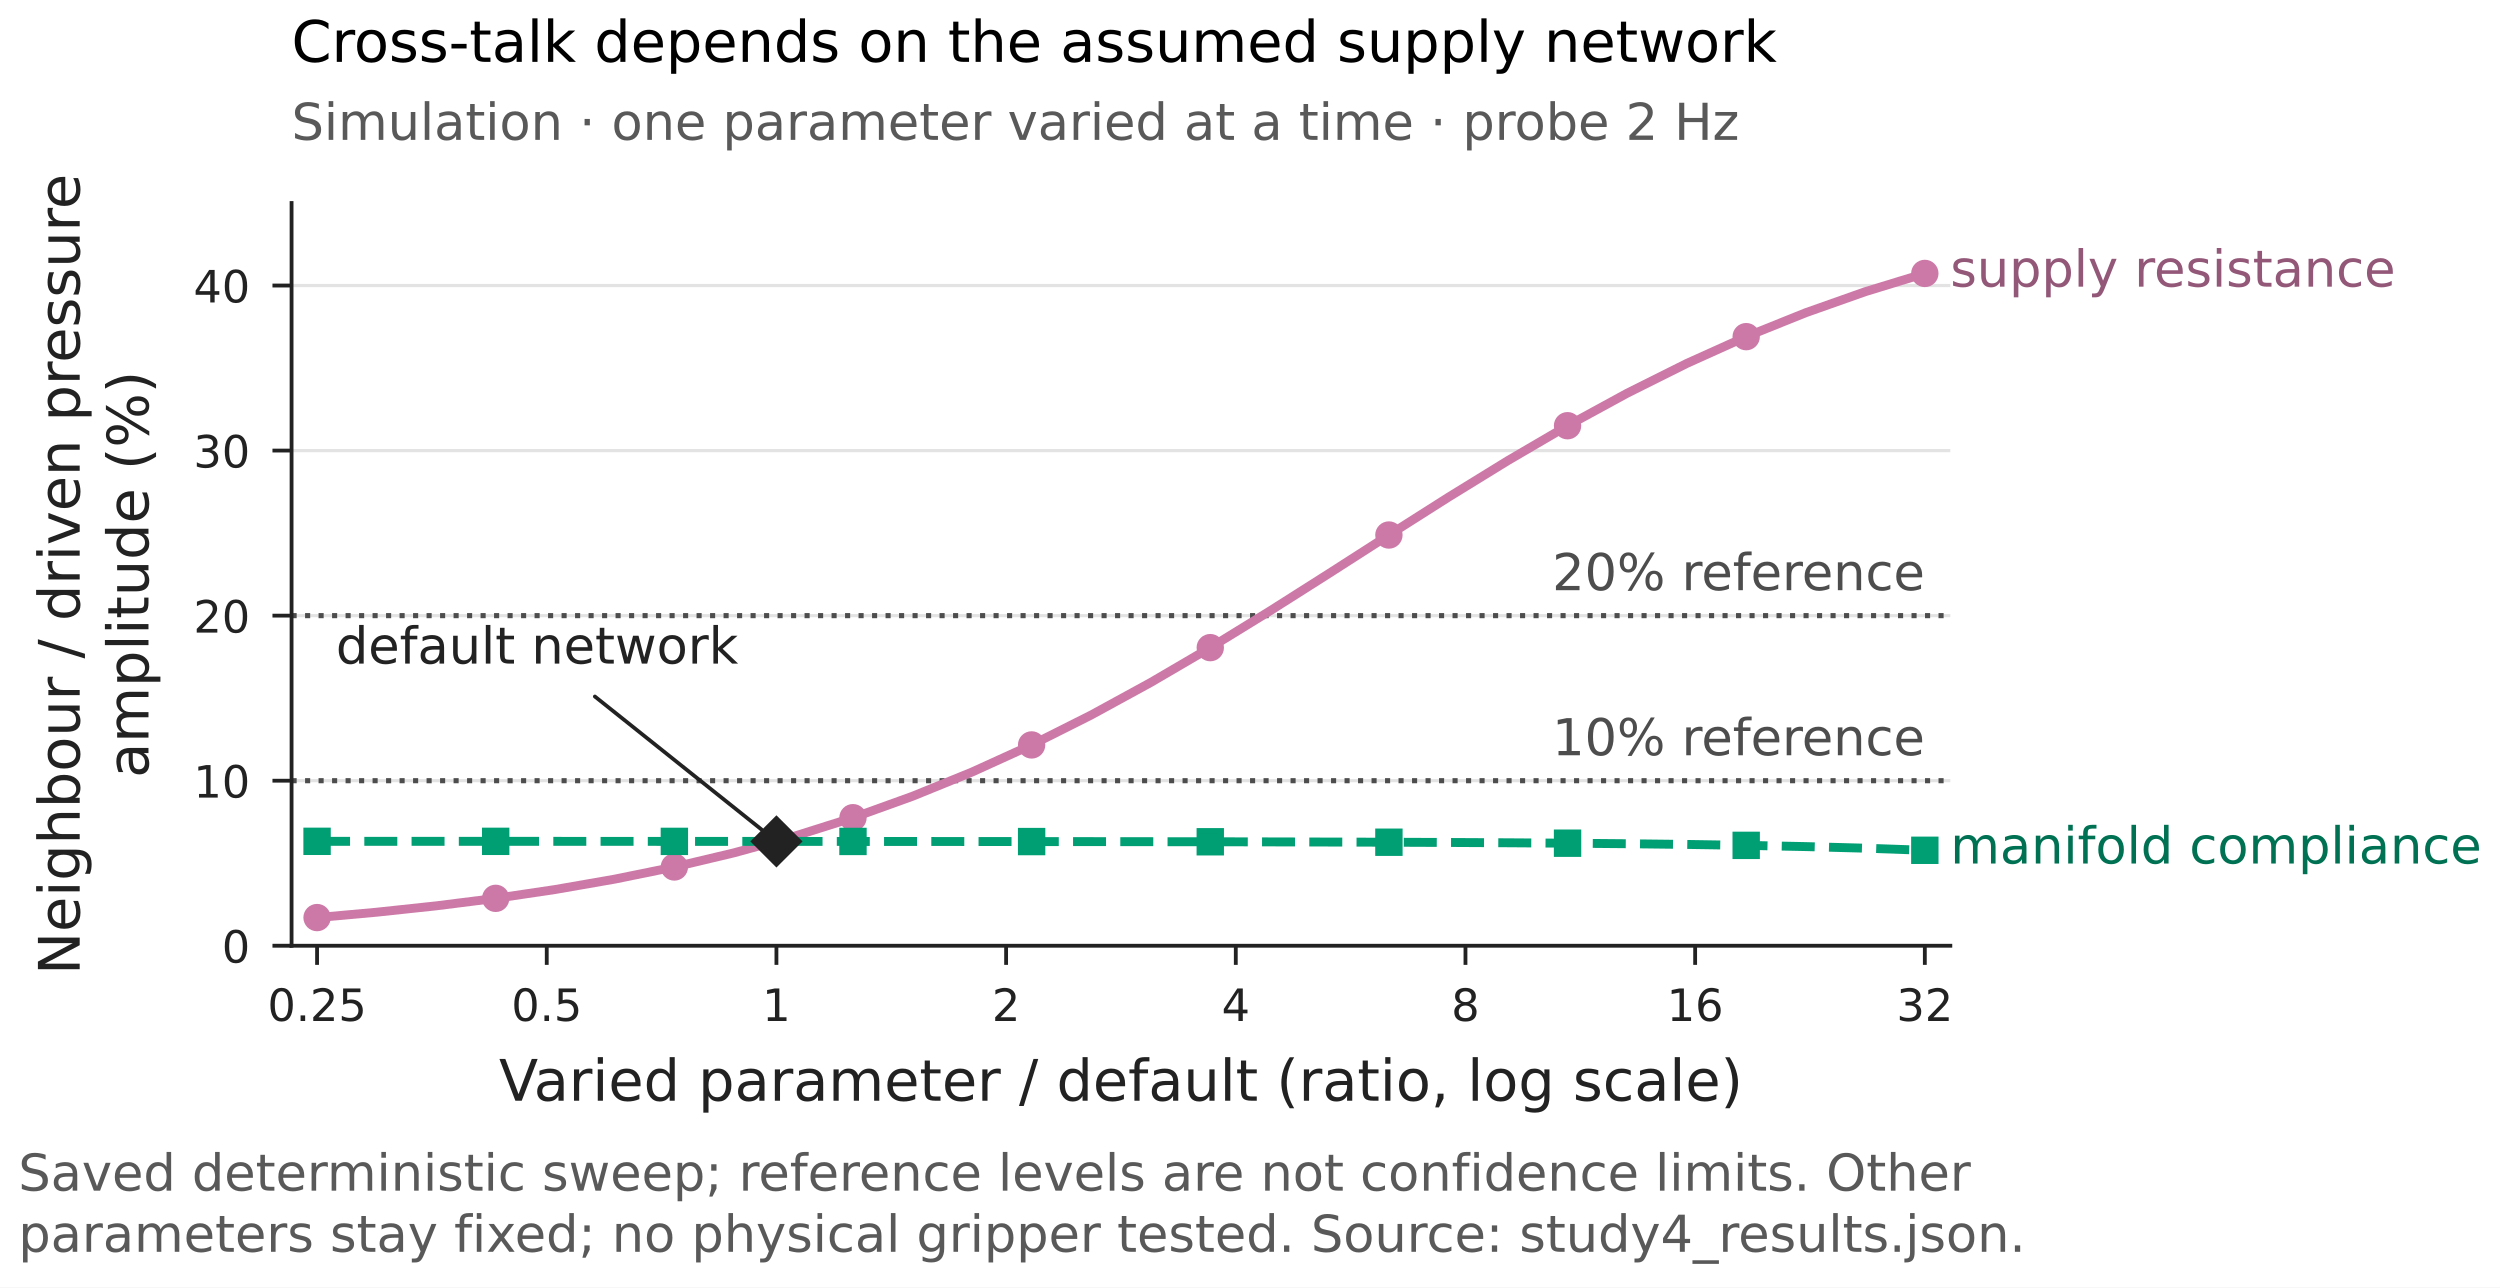
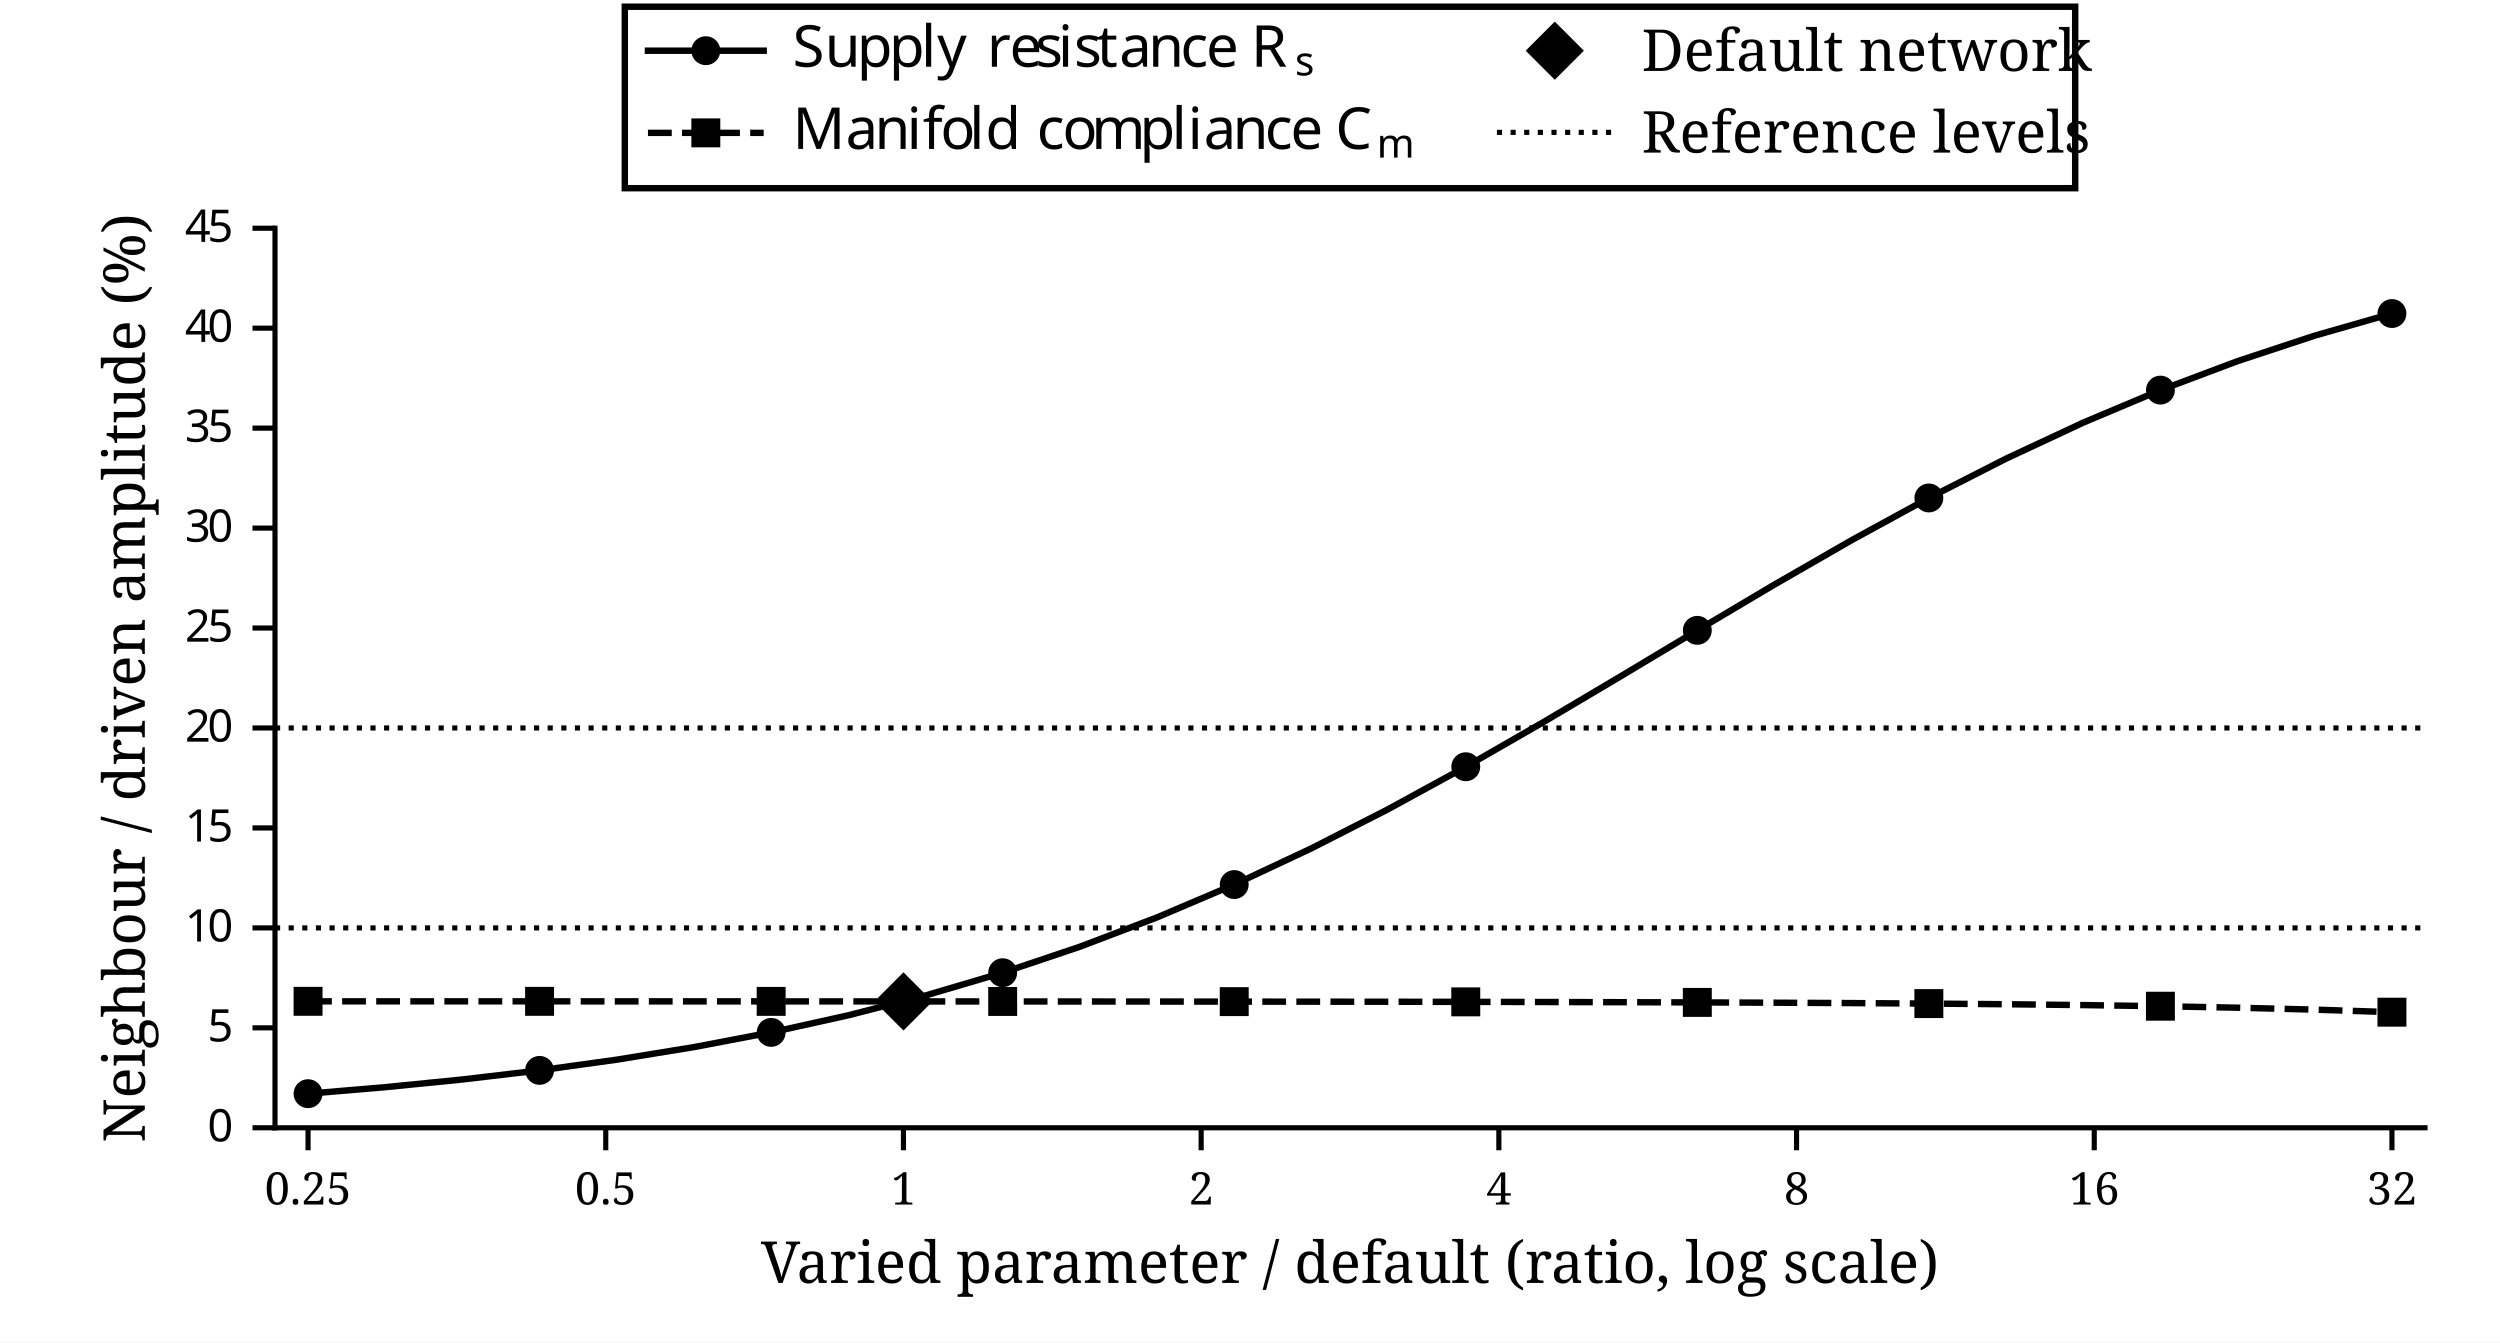
- <svg xmlns="http://www.w3.org/2000/svg" xmlns:xlink="http://www.w3.org/1999/xlink" width="392.605pt" height="202.187pt" viewBox="0 0 392.605 202.187" version="1.1">
+ <svg xmlns="http://www.w3.org/2000/svg" xmlns:xlink="http://www.w3.org/1999/xlink" width="388.8pt" height="208.8pt" viewBox="0 0 388.8 208.8" version="1.1">
  <defs>
    <style type="text/css">*{stroke-linejoin: round; stroke-linecap: butt}</style>
  </defs>
  <g id="figure_1">
    <g id="patch_1">
-       <path d="M 0 202.187 L 392.605 202.187 L 392.605 0 L 0 0 z " style="fill: #ffffff" />
+       <path d="M 0 208.8 L 388.8 208.8 L 388.8 0 L 0 0 z " style="fill: #ffffff" />
    </g>
    <g id="axes_1">
      <g id="patch_2">
-         <path d="M 45.788 148.521 L 306.284 148.521 L 306.284 31.881 L 45.788 31.881 z " style="fill: #ffffff" />
+         <path d="M 42.768 175.392 L 377.136 175.392 L 377.136 35.496 L 42.768 35.496 z " style="fill: #ffffff" />
+       </g>
+       <g id="line2d_1">
+         <path d="M 42.768 144.304 L 377.136 144.304 " clip-path="url(#pe14ce7a4d7)" style="fill: none; stroke-dasharray: 0.8,1.32; stroke-dashoffset: 0; stroke: #000000; stroke-width: 0.8" />
+       </g>
+       <g id="line2d_2">
+         <path d="M 42.768 113.216 L 377.136 113.216 " clip-path="url(#pe14ce7a4d7)" style="fill: none; stroke-dasharray: 0.8,1.32; stroke-dashoffset: 0; stroke: #000000; stroke-width: 0.8" />
      </g>
      <g id="matplotlib.axis_1">
        <g id="xtick_1">
-           <g id="line2d_1">
+           <g id="line2d_3">
            <defs>
-               <path id="maa4e09d265" d="M 0 0 L 0 3 " style="stroke: #222222; stroke-width: 0.6" />
+               <path id="m63a7fded2f" d="M 0 0 L 0 3.5 " style="stroke: #000000; stroke-width: 0.8" />
            </defs>
            <g>
-               <use xlink:href="#maa4e09d265" x="49.793" y="148.521" style="fill: #222222; stroke: #222222; stroke-width: 0.6" />
+               <use xlink:href="#m63a7fded2f" x="47.909" y="175.392" style="stroke: #000000; stroke-width: 0.8" />
            </g>
          </g>
          <g id="text_1">
-             <text style="font-size: 7px; font-family: 'DejaVu Sans'; text-anchor: middle; fill: #222222" x="49.793" y="160.339" transform="rotate(-0 49.79257 160.3391)">0.25</text>
+             <text style="font-size: 7px; font-family: 'cmr10', serif; text-anchor: middle" x="47.909" y="187.328" transform="rotate(-0 47.90854 187.3275)">0.25</text>
          </g>
        </g>
        <g id="xtick_2">
-           <g id="line2d_2">
-             <g>
-               <use xlink:href="#maa4e09d265" x="85.862" y="148.521" style="fill: #222222; stroke: #222222; stroke-width: 0.6" />
+           <g id="line2d_4">
+             <g>
+               <use xlink:href="#m63a7fded2f" x="94.207" y="175.392" style="stroke: #000000; stroke-width: 0.8" />
            </g>
          </g>
          <g id="text_2">
-             <text style="font-size: 7px; font-family: 'DejaVu Sans'; text-anchor: middle; fill: #222222" x="85.862" y="160.339" transform="rotate(-0 85.86205 160.3391)">0.5</text>
+             <text style="font-size: 7px; font-family: 'cmr10', serif; text-anchor: middle" x="94.207" y="187.328" transform="rotate(-0 94.20667 187.3275)">0.5</text>
          </g>
        </g>
        <g id="xtick_3">
-           <g id="line2d_3">
-             <g>
-               <use xlink:href="#maa4e09d265" x="121.932" y="148.521" style="fill: #222222; stroke: #222222; stroke-width: 0.6" />
+           <g id="line2d_5">
+             <g>
+               <use xlink:href="#m63a7fded2f" x="140.505" y="175.392" style="stroke: #000000; stroke-width: 0.8" />
            </g>
          </g>
          <g id="text_3">
-             <text style="font-size: 7px; font-family: 'DejaVu Sans'; text-anchor: middle; fill: #222222" x="121.932" y="160.339" transform="rotate(-0 121.9315 160.3391)">1</text>
+             <text style="font-size: 7px; font-family: 'cmr10', serif; text-anchor: middle" x="140.505" y="187.328" transform="rotate(-0 140.5048 187.3275)">1</text>
          </g>
        </g>
        <g id="xtick_4">
-           <g id="line2d_4">
-             <g>
-               <use xlink:href="#maa4e09d265" x="158.001" y="148.521" style="fill: #222222; stroke: #222222; stroke-width: 0.6" />
+           <g id="line2d_6">
+             <g>
+               <use xlink:href="#m63a7fded2f" x="186.803" y="175.392" style="stroke: #000000; stroke-width: 0.8" />
            </g>
          </g>
          <g id="text_4">
-             <text style="font-size: 7px; font-family: 'DejaVu Sans'; text-anchor: middle; fill: #222222" x="158.001" y="160.339" transform="rotate(-0 158.001 160.3391)">2</text>
+             <text style="font-size: 7px; font-family: 'cmr10', serif; text-anchor: middle" x="186.803" y="187.328" transform="rotate(-0 186.8029 187.3275)">2</text>
          </g>
        </g>
        <g id="xtick_5">
-           <g id="line2d_5">
-             <g>
-               <use xlink:href="#maa4e09d265" x="194.07" y="148.521" style="fill: #222222; stroke: #222222; stroke-width: 0.6" />
+           <g id="line2d_7">
+             <g>
+               <use xlink:href="#m63a7fded2f" x="233.101" y="175.392" style="stroke: #000000; stroke-width: 0.8" />
            </g>
          </g>
          <g id="text_5">
-             <text style="font-size: 7px; font-family: 'DejaVu Sans'; text-anchor: middle; fill: #222222" x="194.07" y="160.339" transform="rotate(-0 194.0705 160.3391)">4</text>
+             <text style="font-size: 7px; font-family: 'cmr10', serif; text-anchor: middle" x="233.101" y="187.328" transform="rotate(-0 233.1011 187.3275)">4</text>
          </g>
        </g>
        <g id="xtick_6">
-           <g id="line2d_6">
-             <g>
-               <use xlink:href="#maa4e09d265" x="230.14" y="148.521" style="fill: #222222; stroke: #222222; stroke-width: 0.6" />
+           <g id="line2d_8">
+             <g>
+               <use xlink:href="#m63a7fded2f" x="279.399" y="175.392" style="stroke: #000000; stroke-width: 0.8" />
            </g>
          </g>
          <g id="text_6">
-             <text style="font-size: 7px; font-family: 'DejaVu Sans'; text-anchor: middle; fill: #222222" x="230.14" y="160.339" transform="rotate(-0 230.1399 160.3391)">8</text>
+             <text style="font-size: 7px; font-family: 'cmr10', serif; text-anchor: middle" x="279.399" y="187.328" transform="rotate(-0 279.3992 187.3275)">8</text>
          </g>
        </g>
        <g id="xtick_7">
-           <g id="line2d_7">
-             <g>
-               <use xlink:href="#maa4e09d265" x="266.209" y="148.521" style="fill: #222222; stroke: #222222; stroke-width: 0.6" />
+           <g id="line2d_9">
+             <g>
+               <use xlink:href="#m63a7fded2f" x="325.697" y="175.392" style="stroke: #000000; stroke-width: 0.8" />
            </g>
          </g>
          <g id="text_7">
-             <text style="font-size: 7px; font-family: 'DejaVu Sans'; text-anchor: middle; fill: #222222" x="266.209" y="160.339" transform="rotate(-0 266.2094 160.3391)">16</text>
+             <text style="font-size: 7px; font-family: 'cmr10', serif; text-anchor: middle" x="325.697" y="187.328" transform="rotate(-0 325.6973 187.3275)">16</text>
          </g>
        </g>
        <g id="xtick_8">
-           <g id="line2d_8">
-             <g>
-               <use xlink:href="#maa4e09d265" x="302.279" y="148.521" style="fill: #222222; stroke: #222222; stroke-width: 0.6" />
+           <g id="line2d_10">
+             <g>
+               <use xlink:href="#m63a7fded2f" x="371.995" y="175.392" style="stroke: #000000; stroke-width: 0.8" />
            </g>
          </g>
          <g id="text_8">
-             <text style="font-size: 7px; font-family: 'DejaVu Sans'; text-anchor: middle; fill: #222222" x="302.279" y="160.339" transform="rotate(-0 302.2789 160.3391)">32</text>
+             <text style="font-size: 7px; font-family: 'cmr10', serif; text-anchor: middle" x="371.995" y="187.328" transform="rotate(-0 371.9955 187.3275)">32</text>
          </g>
        </g>
        <g id="text_9">
-           <text style="font-size: 9px; font-family: 'DejaVu Sans'; text-anchor: middle; fill: #222222" x="176.036" y="172.859" transform="rotate(-0 176.0357 172.8593)">Varied parameter / default (ratio, log scale)</text>
+           <text style="font-size: 9px; font-family: 'cmr10', serif; text-anchor: middle" x="209.952" y="199.52" transform="rotate(-0 209.952 199.5199)">Varied parameter / default (ratio, log scale)</text>
        </g>
      </g>
      <g id="matplotlib.axis_2">
        <g id="ytick_1">
-           <g id="line2d_9">
-             <path d="M 45.788 148.521 L 306.284 148.521 " clip-path="url(#p28b4ce5ee4)" style="fill: none; stroke: #e3e3e3; stroke-width: 0.5; stroke-linecap: square" />
-           </g>
-           <g id="line2d_10">
+           <g id="line2d_11">
            <defs>
-               <path id="m8b34be011a" d="M 0 0 L -3 0 " style="stroke: #222222; stroke-width: 0.6" />
+               <path id="m76672a9fd5" d="M 0 0 L -3.5 0 " style="stroke: #000000; stroke-width: 0.8" />
            </defs>
            <g>
-               <use xlink:href="#m8b34be011a" x="45.788" y="148.521" style="fill: #222222; stroke: #222222; stroke-width: 0.6" />
+               <use xlink:href="#m76672a9fd5" x="42.768" y="175.392" style="stroke: #000000; stroke-width: 0.8" />
            </g>
          </g>
          <g id="text_10">
-             <text style="font-size: 7px; font-family: 'DejaVu Sans'; text-anchor: end; fill: #222222" x="39.288" y="151.18" transform="rotate(-0 39.28773 151.1799)">0</text>
+             <g transform="translate(32.268 177.8598)">
+               <text>
+                 <tspan x="0" y="-0.344" style="font-size: 7px; font-family: 'cmr10'">0</tspan>
+               </text>
+             </g>
          </g>
        </g>
        <g id="ytick_2">
-           <g id="line2d_11">
-             <path d="M 45.788 122.601 L 306.284 122.601 " clip-path="url(#p28b4ce5ee4)" style="fill: none; stroke: #e3e3e3; stroke-width: 0.5; stroke-linecap: square" />
-           </g>
          <g id="line2d_12">
            <g>
-               <use xlink:href="#m8b34be011a" x="45.788" y="122.601" style="fill: #222222; stroke: #222222; stroke-width: 0.6" />
+               <use xlink:href="#m76672a9fd5" x="42.768" y="159.848" style="stroke: #000000; stroke-width: 0.8" />
            </g>
          </g>
          <g id="text_11">
-             <text style="font-size: 7px; font-family: 'DejaVu Sans'; text-anchor: end; fill: #222222" x="39.288" y="125.26" transform="rotate(-0 39.28773 125.2599)">10</text>
+             <g transform="translate(32.268 162.3158)">
+               <text>
+                 <tspan x="0" y="-0.344" style="font-size: 7px; font-family: 'cmr10'">5</tspan>
+               </text>
+             </g>
          </g>
        </g>
        <g id="ytick_3">
          <g id="line2d_13">
-             <path d="M 45.788 96.681 L 306.284 96.681 " clip-path="url(#p28b4ce5ee4)" style="fill: none; stroke: #e3e3e3; stroke-width: 0.5; stroke-linecap: square" />
-           </g>
+             <g>
+               <use xlink:href="#m76672a9fd5" x="42.768" y="144.304" style="stroke: #000000; stroke-width: 0.8" />
+             </g>
+           </g>
+           <g id="text_12">
+             <g transform="translate(28.768 146.7718)">
+               <text>
+                 <tspan x="0" y="-0.344" style="font-size: 7px; font-family: 'cmr10'">1</tspan>
+                 <tspan x="3.5" y="-0.344" style="font-size: 7px; font-family: 'cmr10'">0</tspan>
+               </text>
+             </g>
+           </g>
+         </g>
+         <g id="ytick_4">
          <g id="line2d_14">
            <g>
-               <use xlink:href="#m8b34be011a" x="45.788" y="96.681" style="fill: #222222; stroke: #222222; stroke-width: 0.6" />
-             </g>
-           </g>
-           <g id="text_12">
-             <text style="font-size: 7px; font-family: 'DejaVu Sans'; text-anchor: end; fill: #222222" x="39.288" y="99.34" transform="rotate(-0 39.28773 99.33988)">20</text>
-           </g>
-         </g>
-         <g id="ytick_4">
+               <use xlink:href="#m76672a9fd5" x="42.768" y="128.76" style="stroke: #000000; stroke-width: 0.8" />
+             </g>
+           </g>
+           <g id="text_13">
+             <g transform="translate(28.768 131.2278)">
+               <text>
+                 <tspan x="0" y="-0.344" style="font-size: 7px; font-family: 'cmr10'">1</tspan>
+                 <tspan x="3.5" y="-0.344" style="font-size: 7px; font-family: 'cmr10'">5</tspan>
+               </text>
+             </g>
+           </g>
+         </g>
+         <g id="ytick_5">
          <g id="line2d_15">
-             <path d="M 45.788 70.761 L 306.284 70.761 " clip-path="url(#p28b4ce5ee4)" style="fill: none; stroke: #e3e3e3; stroke-width: 0.5; stroke-linecap: square" />
-           </g>
+             <g>
+               <use xlink:href="#m76672a9fd5" x="42.768" y="113.216" style="stroke: #000000; stroke-width: 0.8" />
+             </g>
+           </g>
+           <g id="text_14">
+             <g transform="translate(28.768 115.6838)">
+               <text>
+                 <tspan x="0" y="-0.344" style="font-size: 7px; font-family: 'cmr10'">2</tspan>
+                 <tspan x="3.5" y="-0.344" style="font-size: 7px; font-family: 'cmr10'">0</tspan>
+               </text>
+             </g>
+           </g>
+         </g>
+         <g id="ytick_6">
          <g id="line2d_16">
            <g>
-               <use xlink:href="#m8b34be011a" x="45.788" y="70.761" style="fill: #222222; stroke: #222222; stroke-width: 0.6" />
-             </g>
-           </g>
-           <g id="text_13">
-             <text style="font-size: 7px; font-family: 'DejaVu Sans'; text-anchor: end; fill: #222222" x="39.288" y="73.42" transform="rotate(-0 39.28773 73.41988)">30</text>
-           </g>
-         </g>
-         <g id="ytick_5">
+               <use xlink:href="#m76672a9fd5" x="42.768" y="97.672" style="stroke: #000000; stroke-width: 0.8" />
+             </g>
+           </g>
+           <g id="text_15">
+             <g transform="translate(28.768 100.1398)">
+               <text>
+                 <tspan x="0" y="-0.344" style="font-size: 7px; font-family: 'cmr10'">2</tspan>
+                 <tspan x="3.5" y="-0.344" style="font-size: 7px; font-family: 'cmr10'">5</tspan>
+               </text>
+             </g>
+           </g>
+         </g>
+         <g id="ytick_7">
          <g id="line2d_17">
-             <path d="M 45.788 44.841 L 306.284 44.841 " clip-path="url(#p28b4ce5ee4)" style="fill: none; stroke: #e3e3e3; stroke-width: 0.5; stroke-linecap: square" />
-           </g>
+             <g>
+               <use xlink:href="#m76672a9fd5" x="42.768" y="82.128" style="stroke: #000000; stroke-width: 0.8" />
+             </g>
+           </g>
+           <g id="text_16">
+             <g transform="translate(28.768 84.59577)">
+               <text>
+                 <tspan x="0" y="-0.344" style="font-size: 7px; font-family: 'cmr10'">3</tspan>
+                 <tspan x="3.5" y="-0.344" style="font-size: 7px; font-family: 'cmr10'">0</tspan>
+               </text>
+             </g>
+           </g>
+         </g>
+         <g id="ytick_8">
          <g id="line2d_18">
            <g>
-               <use xlink:href="#m8b34be011a" x="45.788" y="44.841" style="fill: #222222; stroke: #222222; stroke-width: 0.6" />
-             </g>
-           </g>
-           <g id="text_14">
-             <text style="font-size: 7px; font-family: 'DejaVu Sans'; text-anchor: end; fill: #222222" x="39.288" y="47.5" transform="rotate(-0 39.28773 47.49988)">40</text>
-           </g>
-         </g>
-         <g id="text_15">
-           <text style="font-size: 9px; font-family: 'DejaVu Sans'; fill: #222222" transform="translate(12.51478 153.091) rotate(-90)">Neighbour / driven pressure</text>
-           <text style="font-size: 9px; font-family: 'DejaVu Sans'; fill: #222222" transform="translate(23.31725 122.1577) rotate(-90)">amplitude (%)</text>
-         </g>
-       </g>
-       <g id="line2d_19">
-         <path d="M 45.788 122.601 L 306.284 122.601 " clip-path="url(#p28b4ce5ee4)" style="fill: none; stroke-dasharray: 0.8,1.32; stroke-dashoffset: 0; stroke: #4d4d4d; stroke-width: 0.8" />
-       </g>
-       <g id="line2d_20">
-         <path d="M 45.788 96.681 L 306.284 96.681 " clip-path="url(#p28b4ce5ee4)" style="fill: none; stroke-dasharray: 0.8,1.32; stroke-dashoffset: 0; stroke: #4d4d4d; stroke-width: 0.8" />
+               <use xlink:href="#m76672a9fd5" x="42.768" y="66.584" style="stroke: #000000; stroke-width: 0.8" />
+             </g>
+           </g>
+           <g id="text_17">
+             <g transform="translate(28.768 69.05177)">
+               <text>
+                 <tspan x="0" y="-0.344" style="font-size: 7px; font-family: 'cmr10'">3</tspan>
+                 <tspan x="3.5" y="-0.344" style="font-size: 7px; font-family: 'cmr10'">5</tspan>
+               </text>
+             </g>
+           </g>
+         </g>
+         <g id="ytick_9">
+           <g id="line2d_19">
+             <g>
+               <use xlink:href="#m76672a9fd5" x="42.768" y="51.04" style="stroke: #000000; stroke-width: 0.8" />
+             </g>
+           </g>
+           <g id="text_18">
+             <g transform="translate(28.768 53.50777)">
+               <text>
+                 <tspan x="0" y="-0.344" style="font-size: 7px; font-family: 'cmr10'">4</tspan>
+                 <tspan x="3.5" y="-0.344" style="font-size: 7px; font-family: 'cmr10'">0</tspan>
+               </text>
+             </g>
+           </g>
+         </g>
+         <g id="ytick_10">
+           <g id="line2d_20">
+             <g>
+               <use xlink:href="#m76672a9fd5" x="42.768" y="35.496" style="stroke: #000000; stroke-width: 0.8" />
+             </g>
+           </g>
+           <g id="text_19">
+             <g transform="translate(28.768 37.96377)">
+               <text>
+                 <tspan x="0" y="-0.344" style="font-size: 7px; font-family: 'cmr10'">4</tspan>
+                 <tspan x="3.5" y="-0.344" style="font-size: 7px; font-family: 'cmr10'">5</tspan>
+               </text>
+             </g>
+           </g>
+         </g>
+         <g id="text_20">
+           <text style="font-size: 9px; font-family: 'cmr10', serif; text-anchor: middle" x="22.518" y="105.444" transform="rotate(-90 22.518 105.444)">Neighbour / driven amplitude (%)</text>
+         </g>
      </g>
      <g id="line2d_21">
-         <path d="M 49.793 144.099 L 59.141 143.256 L 68.492 142.257 L 77.844 141.078 L 87.198 139.689 L 96.55 138.059 L 105.903 136.152 L 115.25 133.935 L 124.604 131.365 L 133.954 128.413 L 143.308 125.045 L 152.657 121.24 L 162.008 116.985 L 171.361 112.287 L 180.711 107.179 L 190.063 101.706 L 199.414 95.956 L 208.765 90.021 L 218.117 84.02 L 227.468 78.081 L 236.819 72.324 L 246.171 66.855 L 255.522 61.757 L 264.874 57.085 L 274.225 52.869 L 283.576 49.111 L 292.927 45.805 L 302.279 42.94 " clip-path="url(#p28b4ce5ee4)" style="fill: none; stroke: #cc79a7; stroke-width: 1.4; stroke-linecap: square" />
+         <path d="M 47.909 170.089 L 59.908 169.077 L 71.911 167.879 L 83.915 166.465 L 95.921 164.799 L 107.925 162.844 L 119.931 160.557 L 131.928 157.898 L 143.935 154.816 L 155.936 151.275 L 167.943 147.235 L 179.943 142.672 L 191.947 137.568 L 203.951 131.934 L 215.953 125.807 L 227.957 119.244 L 239.96 112.346 L 251.963 105.229 L 263.966 98.031 L 275.97 90.907 L 287.973 84.003 L 299.976 77.443 L 311.979 71.329 L 323.983 65.725 L 335.986 60.669 L 347.989 56.161 L 359.992 52.196 L 371.995 48.76 " clip-path="url(#pe14ce7a4d7)" style="fill: none; stroke: #000000; stroke-linecap: square" />
        <defs>
-           <path id="m4737a0af7b" d="M 0 1.75 C 0.464 1.75 0.909 1.566 1.237 1.237 C 1.566 0.909 1.75 0.464 1.75 0 C 1.75 -0.464 1.566 -0.909 1.237 -1.237 C 0.909 -1.566 0.464 -1.75 0 -1.75 C -0.464 -1.75 -0.909 -1.566 -1.237 -1.237 C -1.566 -0.909 -1.75 -0.464 -1.75 0 C -1.75 0.464 -1.566 0.909 -1.237 1.237 C -0.909 1.566 -0.464 1.75 0 1.75 z " style="stroke: #cc79a7; stroke-width: 0.8" />
+           <path id="me9a0b6c092" d="M 0 1.75 C 0.464 1.75 0.909 1.566 1.237 1.237 C 1.566 0.909 1.75 0.464 1.75 0 C 1.75 -0.464 1.566 -0.909 1.237 -1.237 C 0.909 -1.566 0.464 -1.75 0 -1.75 C -0.464 -1.75 -0.909 -1.566 -1.237 -1.237 C -1.566 -0.909 -1.75 -0.464 -1.75 0 C -1.75 0.464 -1.566 0.909 -1.237 1.237 C -0.909 1.566 -0.464 1.75 0 1.75 z " style="stroke: #000000" />
        </defs>
-         <g clip-path="url(#p28b4ce5ee4)">
-           <use xlink:href="#m4737a0af7b" x="49.793" y="144.099" style="fill: #cc79a7; stroke: #cc79a7; stroke-width: 0.8" />
-           <use xlink:href="#m4737a0af7b" x="77.844" y="141.078" style="fill: #cc79a7; stroke: #cc79a7; stroke-width: 0.8" />
-           <use xlink:href="#m4737a0af7b" x="105.903" y="136.152" style="fill: #cc79a7; stroke: #cc79a7; stroke-width: 0.8" />
-           <use xlink:href="#m4737a0af7b" x="133.954" y="128.413" style="fill: #cc79a7; stroke: #cc79a7; stroke-width: 0.8" />
-           <use xlink:href="#m4737a0af7b" x="162.008" y="116.985" style="fill: #cc79a7; stroke: #cc79a7; stroke-width: 0.8" />
-           <use xlink:href="#m4737a0af7b" x="190.063" y="101.706" style="fill: #cc79a7; stroke: #cc79a7; stroke-width: 0.8" />
-           <use xlink:href="#m4737a0af7b" x="218.117" y="84.02" style="fill: #cc79a7; stroke: #cc79a7; stroke-width: 0.8" />
-           <use xlink:href="#m4737a0af7b" x="246.171" y="66.855" style="fill: #cc79a7; stroke: #cc79a7; stroke-width: 0.8" />
-           <use xlink:href="#m4737a0af7b" x="274.225" y="52.869" style="fill: #cc79a7; stroke: #cc79a7; stroke-width: 0.8" />
-           <use xlink:href="#m4737a0af7b" x="302.279" y="42.94" style="fill: #cc79a7; stroke: #cc79a7; stroke-width: 0.8" />
+         <g clip-path="url(#pe14ce7a4d7)">
+           <use xlink:href="#me9a0b6c092" x="47.909" y="170.089" style="stroke: #000000" />
+           <use xlink:href="#me9a0b6c092" x="83.915" y="166.465" style="stroke: #000000" />
+           <use xlink:href="#me9a0b6c092" x="119.931" y="160.557" style="stroke: #000000" />
+           <use xlink:href="#me9a0b6c092" x="155.936" y="151.275" style="stroke: #000000" />
+           <use xlink:href="#me9a0b6c092" x="191.947" y="137.568" style="stroke: #000000" />
+           <use xlink:href="#me9a0b6c092" x="227.957" y="119.244" style="stroke: #000000" />
+           <use xlink:href="#me9a0b6c092" x="263.966" y="98.031" style="stroke: #000000" />
+           <use xlink:href="#me9a0b6c092" x="299.976" y="77.443" style="stroke: #000000" />
+           <use xlink:href="#me9a0b6c092" x="335.986" y="60.669" style="stroke: #000000" />
+           <use xlink:href="#me9a0b6c092" x="371.995" y="48.76" style="stroke: #000000" />
        </g>
      </g>
      <g id="line2d_22">
-         <path d="M 49.793 132.123 L 59.141 132.124 L 68.492 132.125 L 77.844 132.126 L 87.198 132.128 L 96.55 132.13 L 105.903 132.132 L 115.25 132.134 L 124.604 132.138 L 133.954 132.142 L 143.308 132.147 L 152.657 132.153 L 162.008 132.162 L 171.361 132.17 L 180.711 132.18 L 190.063 132.194 L 199.414 132.213 L 208.765 132.237 L 218.117 132.265 L 227.468 132.303 L 236.819 132.352 L 246.171 132.417 L 255.522 132.501 L 264.874 132.611 L 274.225 132.758 L 283.576 132.951 L 292.927 133.202 L 302.279 133.531 " clip-path="url(#p28b4ce5ee4)" style="fill: none; stroke-dasharray: 5.18,2.24; stroke-dashoffset: 0; stroke: #009e73; stroke-width: 1.4" />
+         <path d="M 47.909 155.725 L 59.908 155.726 L 71.911 155.727 L 83.915 155.729 L 95.921 155.731 L 107.925 155.733 L 119.931 155.735 L 131.928 155.739 L 143.935 155.742 L 155.936 155.747 L 167.943 155.753 L 179.943 155.761 L 191.947 155.772 L 203.951 155.781 L 215.953 155.793 L 227.957 155.81 L 239.96 155.833 L 251.963 155.861 L 263.966 155.895 L 275.97 155.941 L 287.973 156 L 299.976 156.078 L 311.979 156.178 L 323.983 156.311 L 335.986 156.487 L 347.989 156.718 L 359.992 157.018 L 371.995 157.414 " clip-path="url(#pe14ce7a4d7)" style="fill: none; stroke-dasharray: 3.7,1.6; stroke-dashoffset: 0; stroke: #000000" />
        <defs>
-           <path id="m3feac863f4" d="M -1.75 1.75 L 1.75 1.75 L 1.75 -1.75 L -1.75 -1.75 z " style="stroke: #009e73; stroke-width: 0.8; stroke-linejoin: miter" />
+           <path id="m5531e3ee88" d="M -1.75 1.75 L 1.75 1.75 L 1.75 -1.75 L -1.75 -1.75 z " style="stroke: #000000; stroke-linejoin: miter" />
        </defs>
-         <g clip-path="url(#p28b4ce5ee4)">
-           <use xlink:href="#m3feac863f4" x="49.793" y="132.123" style="fill: #009e73; stroke: #009e73; stroke-width: 0.8; stroke-linejoin: miter" />
-           <use xlink:href="#m3feac863f4" x="77.844" y="132.126" style="fill: #009e73; stroke: #009e73; stroke-width: 0.8; stroke-linejoin: miter" />
-           <use xlink:href="#m3feac863f4" x="105.903" y="132.132" style="fill: #009e73; stroke: #009e73; stroke-width: 0.8; stroke-linejoin: miter" />
-           <use xlink:href="#m3feac863f4" x="133.954" y="132.142" style="fill: #009e73; stroke: #009e73; stroke-width: 0.8; stroke-linejoin: miter" />
-           <use xlink:href="#m3feac863f4" x="162.008" y="132.162" style="fill: #009e73; stroke: #009e73; stroke-width: 0.8; stroke-linejoin: miter" />
-           <use xlink:href="#m3feac863f4" x="190.063" y="132.194" style="fill: #009e73; stroke: #009e73; stroke-width: 0.8; stroke-linejoin: miter" />
-           <use xlink:href="#m3feac863f4" x="218.117" y="132.265" style="fill: #009e73; stroke: #009e73; stroke-width: 0.8; stroke-linejoin: miter" />
-           <use xlink:href="#m3feac863f4" x="246.171" y="132.417" style="fill: #009e73; stroke: #009e73; stroke-width: 0.8; stroke-linejoin: miter" />
-           <use xlink:href="#m3feac863f4" x="274.225" y="132.758" style="fill: #009e73; stroke: #009e73; stroke-width: 0.8; stroke-linejoin: miter" />
-           <use xlink:href="#m3feac863f4" x="302.279" y="133.531" style="fill: #009e73; stroke: #009e73; stroke-width: 0.8; stroke-linejoin: miter" />
+         <g clip-path="url(#pe14ce7a4d7)">
+           <use xlink:href="#m5531e3ee88" x="47.909" y="155.725" style="stroke: #000000; stroke-linejoin: miter" />
+           <use xlink:href="#m5531e3ee88" x="83.915" y="155.729" style="stroke: #000000; stroke-linejoin: miter" />
+           <use xlink:href="#m5531e3ee88" x="119.931" y="155.735" style="stroke: #000000; stroke-linejoin: miter" />
+           <use xlink:href="#m5531e3ee88" x="155.936" y="155.747" style="stroke: #000000; stroke-linejoin: miter" />
+           <use xlink:href="#m5531e3ee88" x="191.947" y="155.772" style="stroke: #000000; stroke-linejoin: miter" />
+           <use xlink:href="#m5531e3ee88" x="227.957" y="155.81" style="stroke: #000000; stroke-linejoin: miter" />
+           <use xlink:href="#m5531e3ee88" x="263.966" y="155.895" style="stroke: #000000; stroke-linejoin: miter" />
+           <use xlink:href="#m5531e3ee88" x="299.976" y="156.078" style="stroke: #000000; stroke-linejoin: miter" />
+           <use xlink:href="#m5531e3ee88" x="335.986" y="156.487" style="stroke: #000000; stroke-linejoin: miter" />
+           <use xlink:href="#m5531e3ee88" x="371.995" y="157.414" style="stroke: #000000; stroke-linejoin: miter" />
        </g>
      </g>
      <g id="patch_3">
-         <path d="M 45.788 148.521 L 45.788 31.881 " style="fill: none; stroke: #222222; stroke-width: 0.6; stroke-linejoin: miter; stroke-linecap: square" />
+         <path d="M 42.768 175.392 L 42.768 35.496 " style="fill: none; stroke: #000000; stroke-width: 0.8; stroke-linejoin: miter; stroke-linecap: square" />
      </g>
      <g id="patch_4">
-         <path d="M 45.788 148.521 L 306.284 148.521 " style="fill: none; stroke: #222222; stroke-width: 0.6; stroke-linejoin: miter; stroke-linecap: square" />
-       </g>
-       <g id="text_16">
-         <text style="font-size: 8px; font-family: 'DejaVu Sans'; text-anchor: end; fill: #4d4d4d" x="302.279" y="118.605" transform="rotate(-0 302.2789 118.6052)">10% reference</text>
-       </g>
-       <g id="text_17">
-         <text style="font-size: 8px; font-family: 'DejaVu Sans'; text-anchor: end; fill: #4d4d4d" x="302.279" y="92.685" transform="rotate(-0 302.2789 92.68523)">20% reference</text>
-       </g>
-       <g id="text_18">
-         <text style="font-size: 8px; font-family: 'DejaVu Sans'; text-anchor: start; fill: #935778" x="306.279" y="45.019" transform="rotate(-0 306.2789 45.01852)">supply resistance</text>
-       </g>
-       <g id="text_19">
-         <text style="font-size: 8px; font-family: 'DejaVu Sans'; text-anchor: start; fill: #007253" x="306.279" y="135.609" transform="rotate(-0 306.2789 135.6094)">manifold compliance</text>
-       </g>
-       <g id="patch_5">
-         <path d="M 93.421 109.382 Q 106.505 119.825 119.589 130.267 " style="fill: none; stroke: #222222; stroke-width: 0.6; stroke-linecap: round" />
-       </g>
-       <g id="text_20">
-         <text style="font-size: 8px; font-family: 'DejaVu Sans'; text-anchor: end; fill: #222222" x="115.932" y="104.215" transform="rotate(-0 115.9315 104.2147)">default network</text>
+         <path d="M 42.768 175.392 L 377.136 175.392 " style="fill: none; stroke: #000000; stroke-width: 0.8; stroke-linejoin: miter; stroke-linecap: square" />
      </g>
      <g id="line2d_23">
        <defs>
-           <path id="m59792bb1a7" d="M -0 3.536 L 3.536 0 L 0 -3.536 L -3.536 -0 z " style="stroke: #222222; stroke-width: 0.8; stroke-linejoin: miter" />
+           <path id="m48225f69c9" d="M -0 3.889 L 3.889 0 L 0 -3.889 L -3.889 -0 z " style="stroke: #000000; stroke-width: 0.9; stroke-linejoin: miter" />
        </defs>
-         <g clip-path="url(#p28b4ce5ee4)">
-           <use xlink:href="#m59792bb1a7" x="121.932" y="132.137" style="fill: #222222; stroke: #222222; stroke-width: 0.8; stroke-linejoin: miter" />
+         <g clip-path="url(#pe14ce7a4d7)">
+           <use xlink:href="#m48225f69c9" x="140.505" y="155.741" style="stroke: #000000; stroke-width: 0.9; stroke-linejoin: miter" />
        </g>
      </g>
    </g>
-     <g id="text_21">
-       <text style="font-size: 8px; font-family: 'DejaVu Sans'; text-anchor: start; fill: #595959" x="45.788" y="21.959" transform="rotate(-0 45.78773 21.95883)">Simulation · one parameter varied at a time · probe 2 Hz</text>
-     </g>
-     <g id="text_22">
-       <text style="font-size: 9px; font-family: 'DejaVu Sans'; text-anchor: start" x="45.788" y="9.719" transform="rotate(-0 45.78773 9.718594)">Cross-talk depends on the assumed supply network</text>
-     </g>
-     <g id="text_23">
-       <text style="font-size: 8px; font-family: 'DejaVu Sans'; fill: #595959" transform="translate(2.88 186.9823)">Saved deterministic sweep; reference levels are not confidence limits. Other</text>
-       <text style="font-size: 8px; font-family: 'DejaVu Sans'; fill: #595959" transform="translate(2.88 196.5845)">parameters stay fixed; no physical gripper tested. Source: study4_results.json.</text>
+     <g id="legend_1">
+       <g id="patch_5">
+         <path d="M 97.17 29.268 L 322.734 29.268 L 322.734 1.044 L 97.17 1.044 z " style="fill: #ffffff; stroke: #000000; stroke-linejoin: miter" />
+       </g>
+       <g id="line2d_24">
+         <path d="M 100.77 7.884 L 109.77 7.884 L 118.77 7.884 " style="fill: none; stroke: #000000; stroke-linecap: square" />
+         <g>
+           <use xlink:href="#me9a0b6c092" x="109.77" y="7.884" style="stroke: #000000" />
+         </g>
+       </g>
+       <g id="text_21">
+         <g transform="translate(123.27 11.034)">
+           <text>
+             <tspan x="0" y="-0.656" style="font-size: 9px; font-family: 'cmr10'">S</tspan>
+             <tspan x="4.997" y="-0.656" style="font-size: 9px; font-family: 'cmr10'">u</tspan>
+             <tspan x="9.993" y="-0.656" style="font-size: 9px; font-family: 'cmr10'">p</tspan>
+             <tspan x="14.99" y="-0.656" style="font-size: 9px; font-family: 'cmr10'">p</tspan>
+             <tspan x="19.986" y="-0.656" style="font-size: 9px; font-family: 'cmr10'">l</tspan>
+             <tspan x="22.478" y="-0.656" style="font-size: 9px; font-family: 'cmr10'">y</tspan>
+             <tspan x="27.22" y="-0.656" style="font-size: 9px; font-family: 'cmr10'"> </tspan>
+             <tspan x="30.217" y="-0.656" style="font-size: 9px; font-family: 'cmr10'">r</tspan>
+             <tspan x="33.737" y="-0.656" style="font-size: 9px; font-family: 'cmr10'">e</tspan>
+             <tspan x="37.731" y="-0.656" style="font-size: 9px; font-family: 'cmr10'">s</tspan>
+             <tspan x="41.278" y="-0.656" style="font-size: 9px; font-family: 'cmr10'">i</tspan>
+             <tspan x="43.77" y="-0.656" style="font-size: 9px; font-family: 'cmr10'">s</tspan>
+             <tspan x="47.316" y="-0.656" style="font-size: 9px; font-family: 'cmr10'">t</tspan>
+             <tspan x="50.81" y="-0.656" style="font-size: 9px; font-family: 'cmr10'">a</tspan>
+             <tspan x="55.31" y="-0.656" style="font-size: 9px; font-family: 'cmr10'">n</tspan>
+             <tspan x="60.306" y="-0.656" style="font-size: 9px; font-family: 'cmr10'">c</tspan>
+             <tspan x="64.301" y="-0.656" style="font-size: 9px; font-family: 'cmr10'">e</tspan>
+             <tspan x="68.295" y="-0.656" style="font-size: 9px; font-family: 'cmr10'"> </tspan>
+             <tspan x="71.292" y="-0.656" style="font-size: 9px; font-family: 'cmmi10'">R</tspan>
+             <tspan x="78.122" y="0.694" style="font-size: 6.3px; font-family: 'cmmi10'">s</tspan>
+           </text>
+         </g>
+       </g>
+       <g id="line2d_25">
+         <path d="M 100.77 20.664 L 109.77 20.664 L 118.77 20.664 " style="fill: none; stroke-dasharray: 3.7,1.6; stroke-dashoffset: 0; stroke: #000000" />
+         <g>
+           <use xlink:href="#m5531e3ee88" x="109.77" y="20.664" style="stroke: #000000; stroke-linejoin: miter" />
+         </g>
+       </g>
+       <g id="text_22">
+         <g transform="translate(123.27 23.814)">
+           <text>
+             <tspan x="0" y="-0.656" style="font-size: 9px; font-family: 'cmr10'">M</tspan>
+             <tspan x="8.244" y="-0.656" style="font-size: 9px; font-family: 'cmr10'">a</tspan>
+             <tspan x="12.744" y="-0.656" style="font-size: 9px; font-family: 'cmr10'">n</tspan>
+             <tspan x="17.741" y="-0.656" style="font-size: 9px; font-family: 'cmr10'">i</tspan>
+             <tspan x="20.232" y="-0.656" style="font-size: 9px; font-family: 'cmr10'">f</tspan>
+             <tspan x="22.979" y="-0.656" style="font-size: 9px; font-family: 'cmr10'">o</tspan>
+             <tspan x="27.479" y="-0.656" style="font-size: 9px; font-family: 'cmr10'">l</tspan>
+             <tspan x="29.971" y="-0.656" style="font-size: 9px; font-family: 'cmr10'">d</tspan>
+             <tspan x="34.967" y="-0.656" style="font-size: 9px; font-family: 'cmr10'"> </tspan>
+             <tspan x="37.964" y="-0.656" style="font-size: 9px; font-family: 'cmr10'">c</tspan>
+             <tspan x="41.959" y="-0.656" style="font-size: 9px; font-family: 'cmr10'">o</tspan>
+             <tspan x="46.459" y="-0.656" style="font-size: 9px; font-family: 'cmr10'">m</tspan>
+             <tspan x="53.956" y="-0.656" style="font-size: 9px; font-family: 'cmr10'">p</tspan>
+             <tspan x="58.953" y="-0.656" style="font-size: 9px; font-family: 'cmr10'">l</tspan>
+             <tspan x="61.444" y="-0.656" style="font-size: 9px; font-family: 'cmr10'">i</tspan>
+             <tspan x="63.936" y="-0.656" style="font-size: 9px; font-family: 'cmr10'">a</tspan>
+             <tspan x="68.436" y="-0.656" style="font-size: 9px; font-family: 'cmr10'">n</tspan>
+             <tspan x="73.433" y="-0.656" style="font-size: 9px; font-family: 'cmr10'">c</tspan>
+             <tspan x="77.427" y="-0.656" style="font-size: 9px; font-family: 'cmr10'">e</tspan>
+             <tspan x="81.422" y="-0.656" style="font-size: 9px; font-family: 'cmr10'"> </tspan>
+             <tspan x="84.419" y="-0.656" style="font-size: 9px; font-family: 'cmmi10'">C</tspan>
+             <tspan x="90.844" y="0.694" style="font-size: 6.3px; font-family: 'cmmi10'">m</tspan>
+           </text>
+         </g>
+       </g>
+       <g id="line2d_26">
+         <g>
+           <use xlink:href="#m48225f69c9" x="241.8" y="7.884" style="stroke: #000000; stroke-width: 0.9; stroke-linejoin: miter" />
+         </g>
+       </g>
+       <g id="text_23">
+         <text style="font-size: 9px; font-family: 'cmr10', serif; text-anchor: start" x="255.3" y="11.034" transform="rotate(-0 255.3 11.034)">Default network</text>
+       </g>
+       <g id="line2d_27">
+         <path d="M 232.8 20.585 L 241.8 20.585 L 250.8 20.585 " style="fill: none; stroke-dasharray: 0.8,1.32; stroke-dashoffset: 0; stroke: #000000; stroke-width: 0.8" />
+       </g>
+       <g id="text_24">
+         <text style="font-size: 9px; font-family: 'cmr10', serif; text-anchor: start" x="255.3" y="23.735" transform="rotate(-0 255.3 23.7349)">Reference levels</text>
+       </g>
    </g>
  </g>
  <defs>
-     <clipPath id="p28b4ce5ee4">
-       <rect x="45.788" y="31.881" width="260.496" height="116.64" />
+     <clipPath id="pe14ce7a4d7">
+       <rect x="42.768" y="35.496" width="334.368" height="139.896" />
    </clipPath>
  </defs>
</svg>
